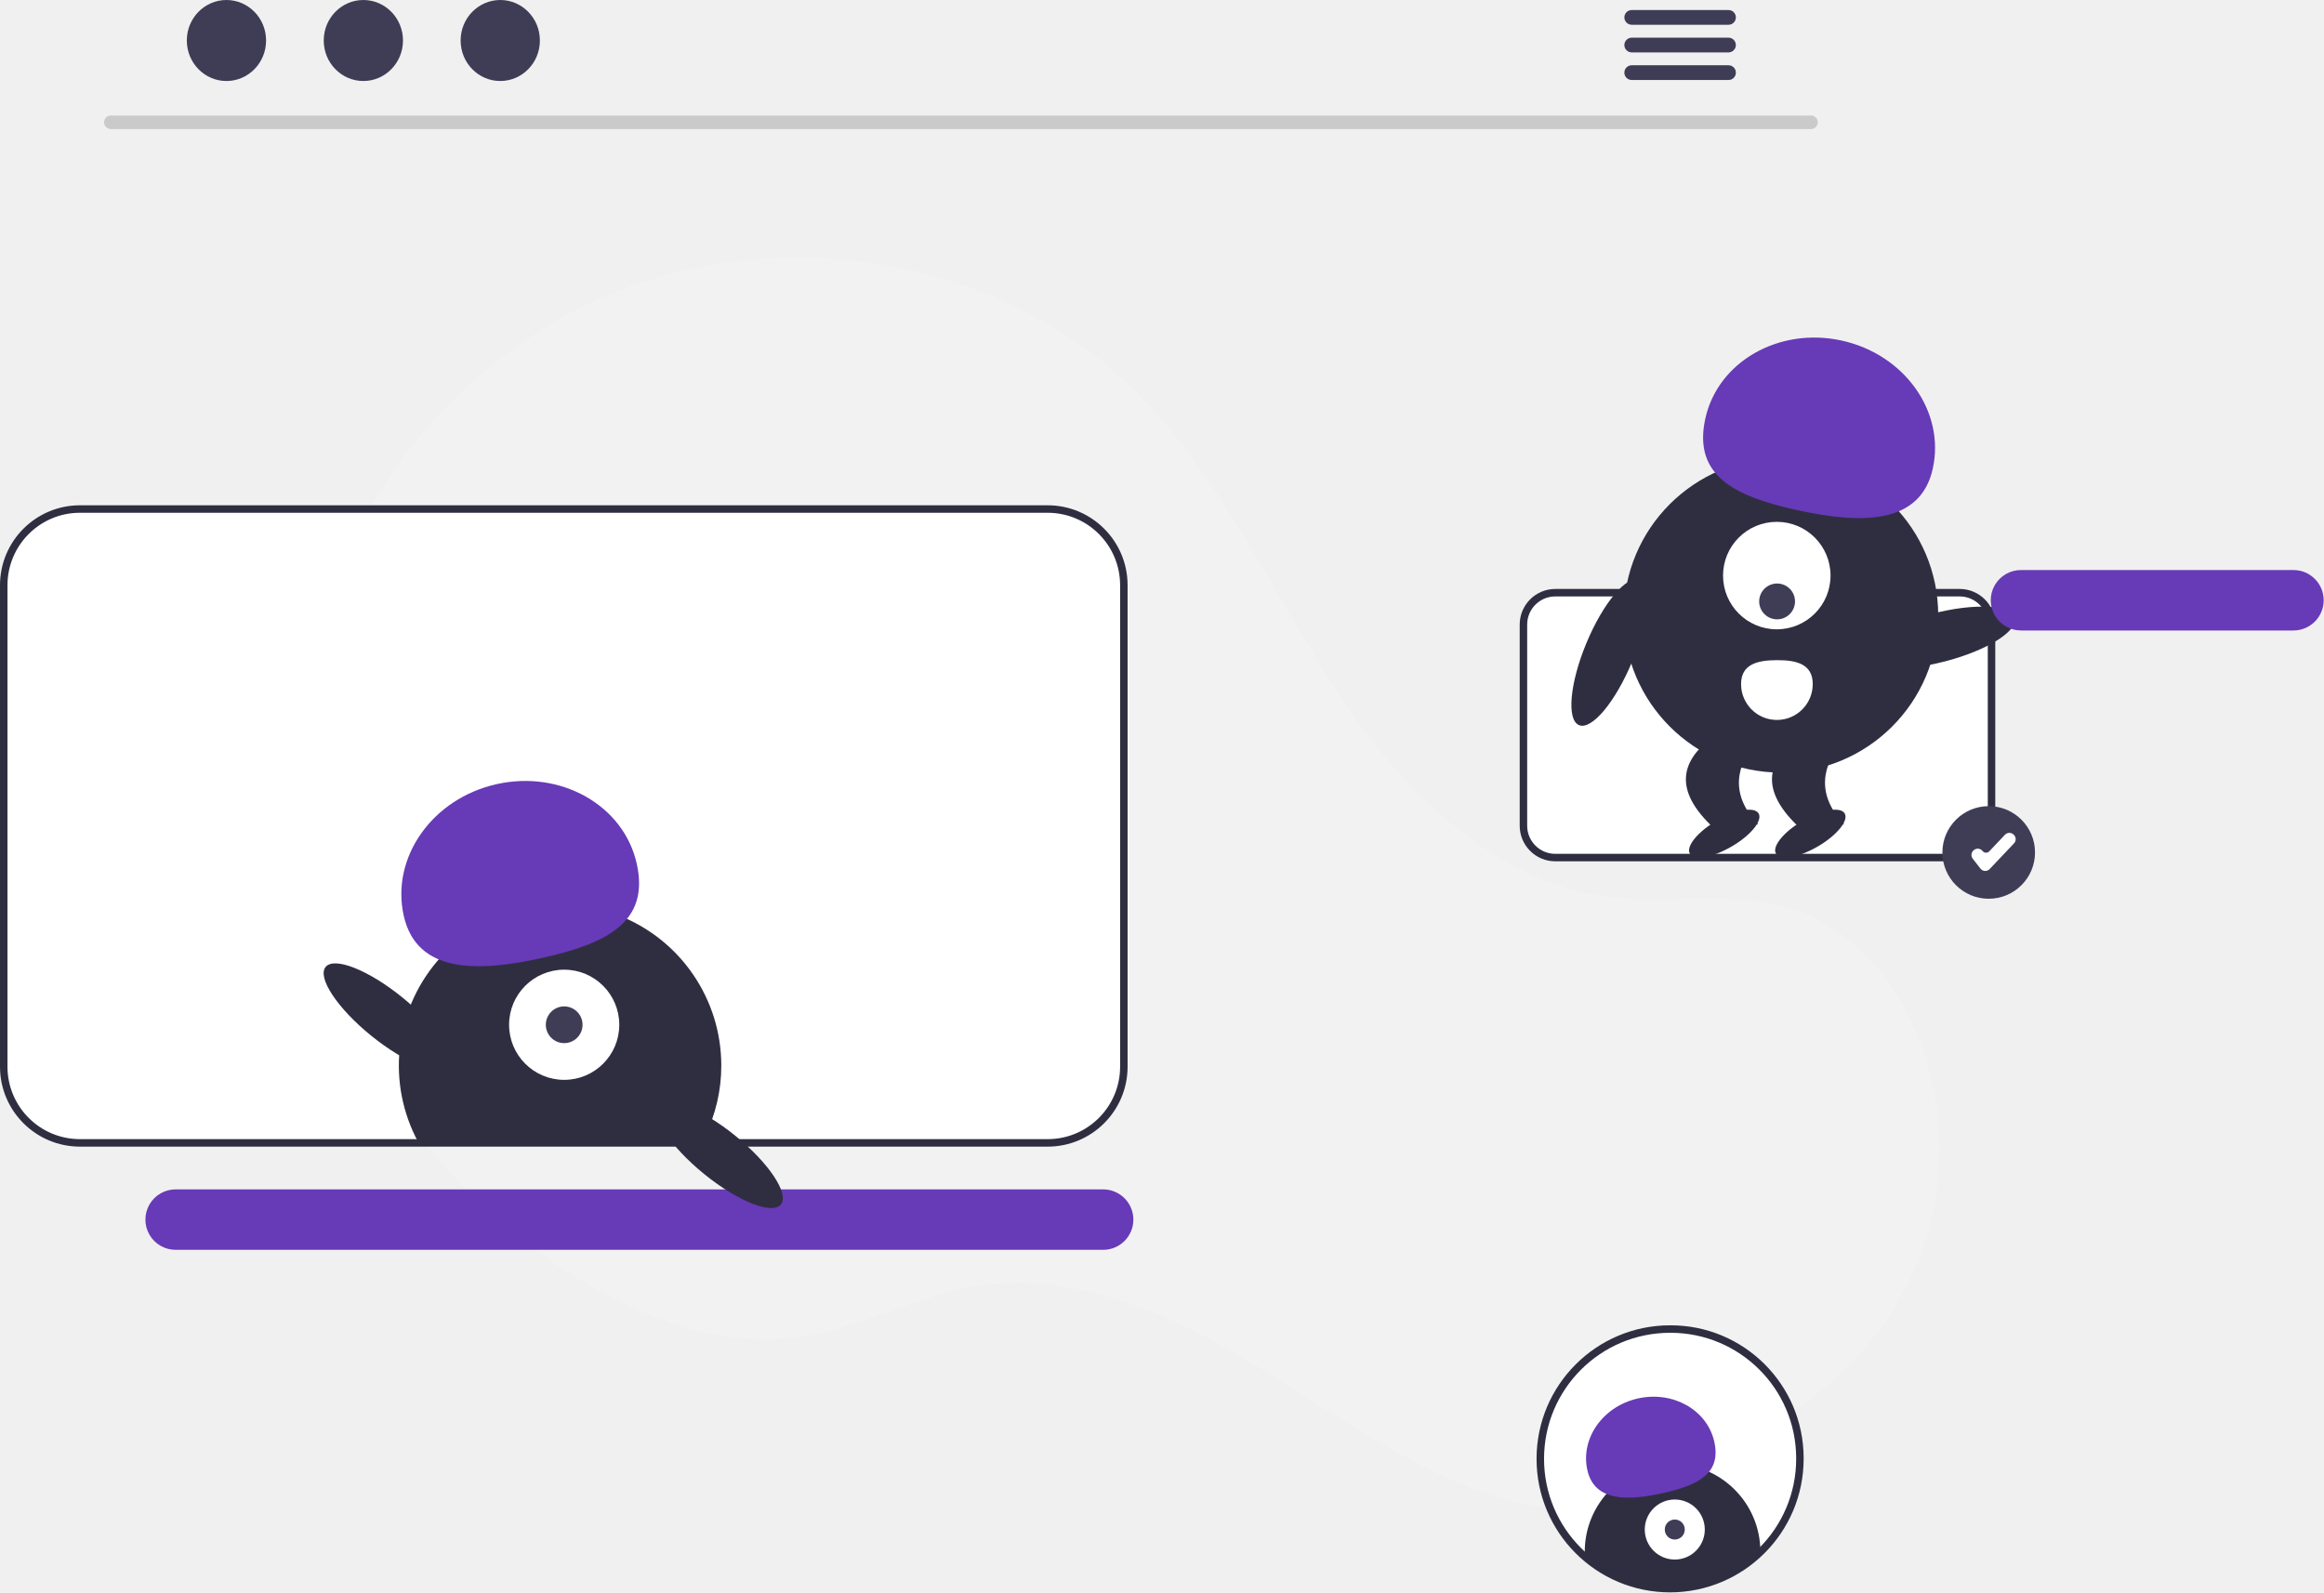
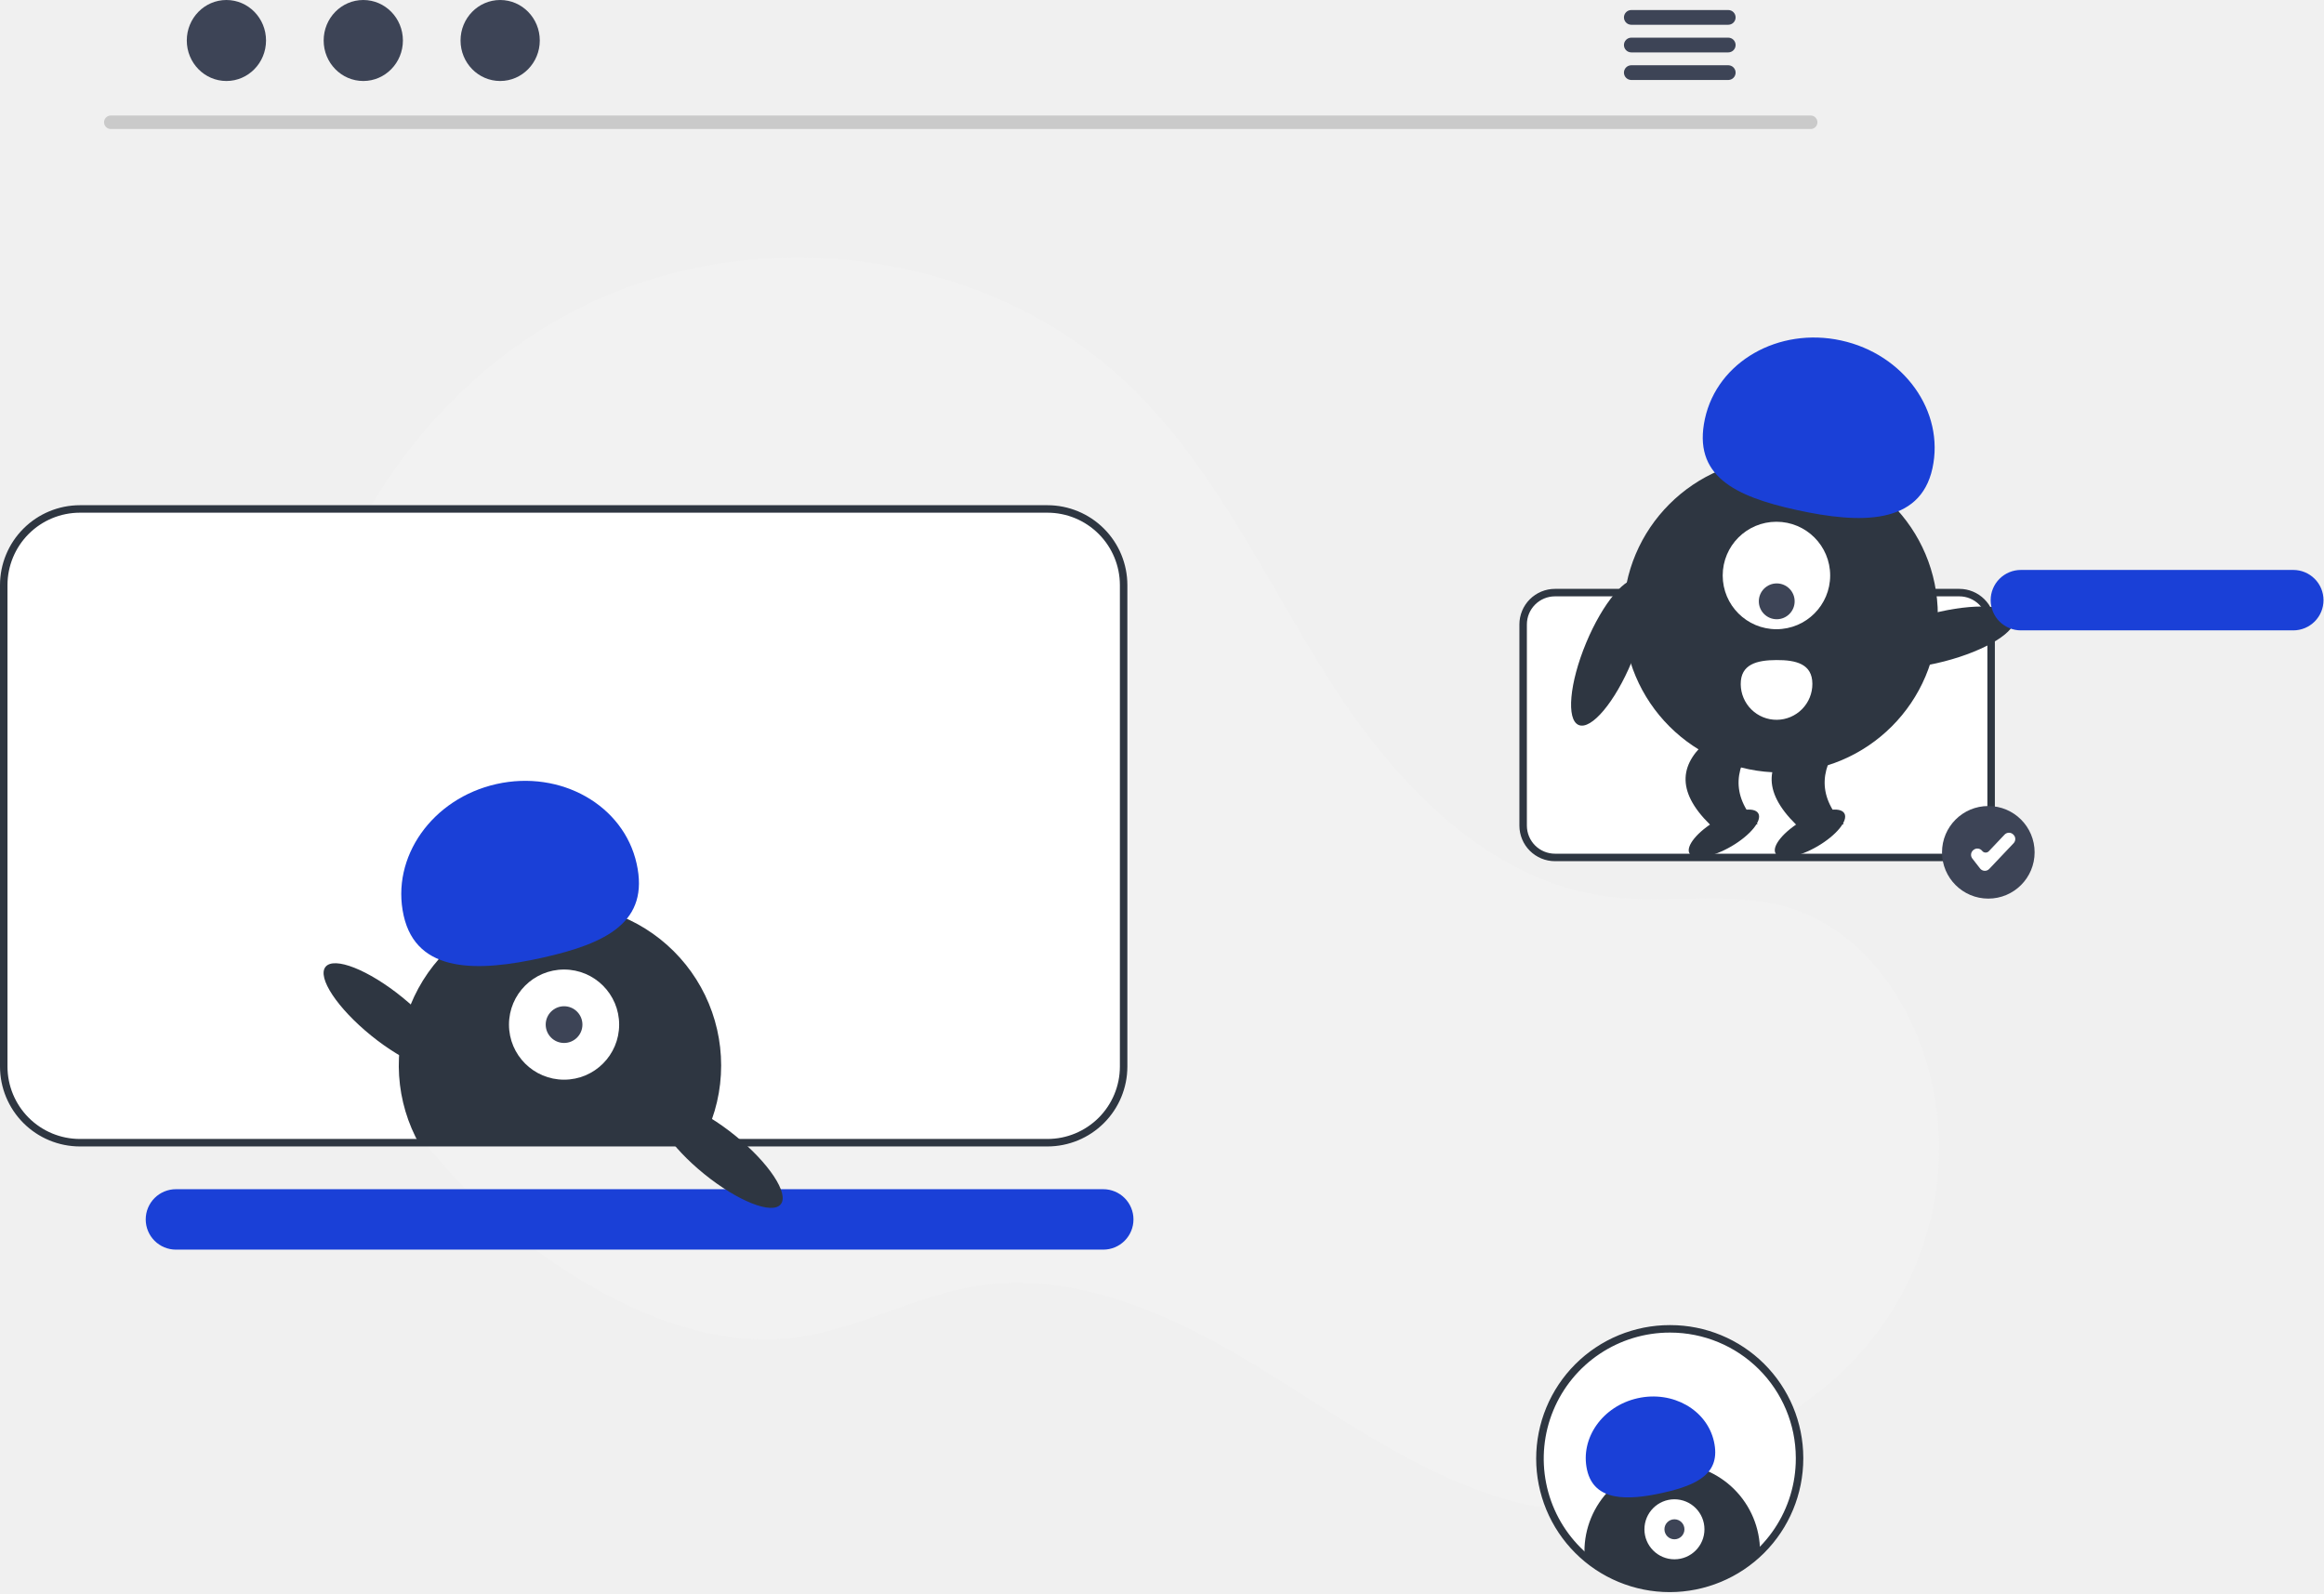
- <svg xmlns="http://www.w3.org/2000/svg" data-name="Layer 1" width="620.876" height="425.501" viewBox="0 0 620.876 425.501">
-   <path d="M774.835,609.827c25.955-19.769,38.352-52.989,30.591-84.679q-.289-1.181-.611-2.357c-5.145-18.811-17.874-36.689-36.427-42.699-15.578-5.047-32.581-1.166-48.832-3.173-31.902-3.94-56.635-29.752-74.038-56.778-17.403-27.026-30.777-57.278-53.902-79.605-38.117-36.803-100.295-44.727-147.555-20.771-47.26,23.956-77.363,77.104-76.08,130.073,1.284,52.969,32.729,103.611,78.396,130.48,16.776,9.87,36.179,16.863,55.489,14.416,16.755-2.123,31.979-11.126,48.655-13.799,26.219-4.202,52.27,7.652,74.948,21.466,22.677,13.814,44.582,30.188,70.351,36.592C720.843,645.213,751.843,627.34,774.835,609.827Z" transform="translate(-289.5618 -237.2495)" fill="#f2f2f2" />
-   <path d="M569.468,373.273h-258.57a20.364,20.364,0,0,0-20.34,20.34v128.69a20.364,20.364,0,0,0,20.34,20.34h258.57a20.357,20.357,0,0,0,20.34-20.34v-128.69A20.357,20.357,0,0,0,569.468,373.273Z" transform="translate(-289.5618 -237.2495)" fill="#fff" />
-   <path d="M569.469,543.645H310.902A21.365,21.365,0,0,1,289.562,522.305V393.611a21.365,21.365,0,0,1,21.34-21.34h258.566a21.365,21.365,0,0,1,21.34,21.34V522.305A21.365,21.365,0,0,1,569.469,543.645ZM310.902,374.271a19.363,19.363,0,0,0-19.34,19.34V522.305a19.363,19.363,0,0,0,19.34,19.34h258.566A19.363,19.363,0,0,0,588.809,522.305V393.611a19.363,19.363,0,0,0-19.34-19.34Z" transform="translate(-289.5618 -237.2495)" fill="#2f2e41" />
-   <path d="M584.363,571.222H336.574a8.076,8.076,0,1,1,0-16.151H584.363a8.076,8.076,0,0,1,0,16.151Z" transform="translate(-289.5618 -237.2495)" fill="#673ab7" />
-   <path d="M813.114,466.406H705.062a8.51,8.51,0,0,1-8.5-8.5V404.126a8.51,8.51,0,0,1,8.5-8.5H813.114a8.51,8.51,0,0,1,8.5,8.5V457.906A8.51,8.51,0,0,1,813.114,466.406Z" transform="translate(-289.5618 -237.2495)" fill="#fff" />
-   <path d="M813.114,467.406H705.062a9.511,9.511,0,0,1-9.5-9.5V404.126a9.511,9.511,0,0,1,9.5-9.5H813.114a9.511,9.511,0,0,1,9.5,9.5v53.78A9.511,9.511,0,0,1,813.114,467.406ZM705.062,396.626a7.508,7.508,0,0,0-7.5,7.5v53.78a7.508,7.508,0,0,0,7.5,7.5H813.114a7.508,7.508,0,0,0,7.5-7.5V404.126a7.508,7.508,0,0,0-7.5-7.5Z" transform="translate(-289.5618 -237.2495)" fill="#2f2e41" />
-   <path d="M773.43,271.734h-454.293a1.807,1.807,0,0,1,0-3.613h454.293a1.807,1.807,0,0,1,0,3.613Z" transform="translate(-289.5618 -237.2495)" fill="#cacaca" />
-   <ellipse cx="60.499" cy="10.823" rx="10.588" ry="10.823" fill="#3f3d56" />
-   <ellipse cx="97.074" cy="10.823" rx="10.588" ry="10.823" fill="#3f3d56" />
-   <ellipse cx="133.649" cy="10.823" rx="10.588" ry="10.823" fill="#3f3d56" />
-   <path d="M751.409,239.932h-25.981a1.968,1.968,0,0,0,0,3.934h25.981a1.968,1.968,0,0,0,0-3.934Z" transform="translate(-289.5618 -237.2495)" fill="#3f3d56" />
-   <path d="M751.409,247.317h-25.981a1.968,1.968,0,0,0,0,3.934h25.981a1.968,1.968,0,0,0,0-3.934Z" transform="translate(-289.5618 -237.2495)" fill="#3f3d56" />
-   <path d="M751.409,254.691h-25.981a1.968,1.968,0,0,0,0,3.934h25.981a1.968,1.968,0,0,0,0-3.934Z" transform="translate(-289.5618 -237.2495)" fill="#3f3d56" />
-   <circle cx="531.3" cy="227.786" r="12.372" fill="#3f3d56" />
-   <path d="M819.936,469.98c-.026,0-.053-.001-.079-.002a1.618,1.618,0,0,1-1.199-.623l-2.068-2.658a1.619,1.619,0,0,1,.284-2.272l.074-.058a1.618,1.618,0,0,1,2.272.284,1.181,1.181,0,0,0,1.788.087l4.198-4.432a1.621,1.621,0,0,1,2.289-.062l.069.066a1.618,1.618,0,0,1,.062,2.289l-6.515,6.877A1.617,1.617,0,0,1,819.936,469.98Z" transform="translate(-289.5618 -237.2495)" fill="#fff" />
-   <path d="M482.261,521.989a42.831,42.831,0,0,1-4.43,19.04c-.33.68-.68,1.34-1.05,2h-75.17c-.37-.66-.72-1.32-1.05-2a43.071,43.071,0,1,1,81.7-19.04Z" transform="translate(-289.5618 -237.2495)" fill="#2f2e41" />
-   <circle cx="150.726" cy="273.832" r="14.719" fill="#fff" />
-   <circle cx="150.726" cy="273.832" r="4.906" fill="#3f3d56" />
-   <path d="M397.42,481.933c-3.477-15.574,7.639-31.31,24.829-35.149s33.944,5.675,37.422,21.249-7.915,21.318-25.105,25.156S400.898,497.507,397.42,481.933Z" transform="translate(-289.5618 -237.2495)" fill="#673ab7" />
-   <ellipse cx="481.867" cy="545.871" rx="6.594" ry="21.006" transform="translate(-535.187 339.06) rotate(-50.95946)" fill="#2f2e41" />
-   <ellipse cx="392.867" cy="508.871" rx="6.594" ry="21.006" transform="translate(-539.3906 256.2388) rotate(-50.95946)" fill="#2f2e41" />
-   <ellipse cx="807.473" cy="407.616" rx="21.006" ry="6.594" transform="translate(-365.841 -22.36516) rotate(-14.48222)" fill="#2f2e41" />
-   <ellipse cx="719.473" cy="411.616" rx="21.006" ry="6.594" transform="translate(-226.2857 680.7999) rotate(-67.4341)" fill="#2f2e41" />
-   <circle cx="475.798" cy="164.433" r="42.012" fill="#2f2e41" />
-   <path d="M759.237,457.55l-12.763.059c-9.343-9.197-7.96-16.58-.106-22.867l12.763-.059C753.247,441.928,751.678,449.448,759.237,457.55Z" transform="translate(-289.5618 -237.2495)" fill="#2f2e41" />
-   <ellipse cx="750.208" cy="459.985" rx="10.636" ry="3.989" transform="translate(-419.1443 203.5703) rotate(-30.26634)" fill="#2f2e41" />
-   <path d="M782.237,457.55l-12.763.059c-9.343-9.197-7.96-16.58-.106-22.867l12.763-.059C776.247,441.928,774.678,449.448,782.237,457.55Z" transform="translate(-289.5618 -237.2495)" fill="#2f2e41" />
-   <ellipse cx="773.208" cy="459.985" rx="10.636" ry="3.989" transform="translate(-416.0092 215.1627) rotate(-30.26634)" fill="#2f2e41" />
-   <circle cx="474.684" cy="153.802" r="14.359" fill="#fff" />
-   <circle cx="474.766" cy="160.709" r="4.786" fill="#3f3d56" />
-   <path d="M805.931,362.423c3.322-15.208-7.593-30.508-24.38-34.175s-33.087,5.69-36.408,20.898,7.818,20.759,24.604,24.426S802.609,377.631,805.931,362.423Z" transform="translate(-289.5618 -237.2495)" fill="#673ab7" />
-   <path d="M773.849,419.99a9.572,9.572,0,0,1-19.144.138l-0-.031-0-.019c-.025-5.287,4.256-6.402,9.543-6.426S773.825,414.703,773.849,419.99Z" transform="translate(-289.5618 -237.2495)" fill="#fff" />
-   <path d="M902.363,405.722H829.574a8.076,8.076,0,1,1,0-16.151h72.789a8.076,8.076,0,0,1,0,16.151Z" transform="translate(-289.5618 -237.2495)" fill="#673ab7" />
-   <path d="M770.423,627.071a34.679,34.679,0,1,1-34.679-34.679h0a34.532,34.532,0,0,1,34.679,34.384Q770.424,626.923,770.423,627.071Z" transform="translate(-289.5618 -237.2495)" fill="#fff" />
-   <path d="M735.744,662.75a35.679,35.679,0,1,1,0-71.359c.052,0,.104-0.0.156-0a35.532,35.532,0,0,1,35.523,35.381v.299A35.72,35.72,0,0,1,735.744,662.75Zm.15-69.359c-.049,0-.096 0-.145 0a33.679,33.679,0,1,0,33.675,33.679v-.29A33.572,33.572,0,0,0,735.894,593.391Z" transform="translate(-289.5618 -237.2495)" fill="#2f2e41" />
-   <path d="M759.86,651.91v.072a34.648,34.648,0,0,1-46.875,1.243c-.029-.433-.043-.881-.043-1.315a23.459,23.459,0,0,1,46.918-.065V651.91Z" transform="translate(-289.5618 -237.2495)" fill="#2f2e41" />
-   <circle cx="447.43" cy="408.713" r="8.019" fill="#fff" />
-   <circle cx="447.43" cy="408.713" r="2.673" fill="#3f3d56" />
-   <path d="M713.637,630.082c-1.895-8.485,4.162-17.059,13.527-19.15s18.493,3.092,20.388,11.577-4.312,11.614-13.678,13.706S715.532,638.567,713.637,630.082Z" transform="translate(-289.5618 -237.2495)" fill="#673ab7" />
+ <svg xmlns="http://www.w3.org/2000/svg" width="621" height="426" viewBox="0 0 621 426" fill="none">
+   <g clip-path="url(#clip0_121_1672)">
+     <path d="M485.273 372.578C511.228 352.809 523.625 319.589 515.864 287.899C515.671 287.112 515.468 286.326 515.253 285.543C510.108 266.732 497.379 248.854 478.827 242.843C463.249 237.797 446.246 241.678 429.995 239.671C398.093 235.731 373.36 209.919 355.957 182.893C338.554 155.867 325.18 125.615 302.055 103.288C263.938 66.485 201.76 58.561 154.5 82.517C107.241 106.473 77.137 159.622 78.421 212.59C79.705 265.559 111.15 316.201 156.816 343.07C173.592 352.941 192.995 359.933 212.305 357.486C229.06 355.363 244.284 346.36 260.96 343.688C287.179 339.485 313.231 351.34 335.908 365.154C358.585 378.967 380.49 395.341 406.259 401.745C431.281 407.964 462.281 390.09 485.273 372.578Z" fill="#F2F2F2" />
+     <path d="M279.906 136.023H21.336C15.943 136.029 10.773 138.174 6.96 141.988C3.147 145.801 1.002 150.971 0.996 156.363V285.053C1.002 290.446 3.147 295.616 6.96 299.429C10.773 303.242 15.943 305.387 21.336 305.393H279.906C285.299 305.389 290.47 303.244 294.283 299.431C298.097 295.617 300.241 290.446 300.246 285.053V156.363C300.241 150.97 298.097 145.799 294.283 141.986C290.47 138.172 285.299 136.028 279.906 136.023Z" fill="white" />
+     <path d="M279.907 306.396H21.34C15.682 306.389 10.258 304.139 6.258 300.138C2.257 296.138 0.006 290.713 0 285.055V156.362C0.006 150.704 2.257 145.279 6.258 141.279C10.258 137.278 15.682 135.028 21.34 135.021H279.907C285.565 135.028 290.989 137.278 294.99 141.279C298.99 145.279 301.241 150.704 301.247 156.362V285.055C301.241 290.713 298.99 296.138 294.99 300.138C290.989 304.139 285.565 306.389 279.907 306.396ZM21.34 137.021C16.213 137.027 11.297 139.067 7.671 142.692C4.045 146.318 2.006 151.234 2 156.362V285.055C2.006 290.183 4.045 295.099 7.671 298.725C11.297 302.35 16.213 304.39 21.34 304.396H279.907C285.034 304.39 289.95 302.35 293.576 298.725C297.202 295.099 299.241 290.183 299.247 285.055V156.362C299.241 151.234 297.202 146.318 293.576 142.692C289.95 139.067 285.034 137.027 279.907 137.021H21.34Z" fill="#2E3641" />
+     <path d="M294.801 333.972H47.012C44.87 333.972 42.816 333.122 41.302 331.607C39.787 330.093 38.937 328.039 38.937 325.897C38.937 323.755 39.787 321.701 41.302 320.186C42.816 318.672 44.87 317.821 47.012 317.821H294.801C296.943 317.821 298.997 318.672 300.511 320.186C302.026 321.701 302.876 323.755 302.876 325.897C302.876 328.039 302.026 330.093 300.511 331.607C298.997 333.122 296.943 333.972 294.801 333.972Z" fill="#1A40D7" />
+     <path d="M523.552 229.156H415.5C413.246 229.154 411.086 228.258 409.492 226.664C407.899 225.071 407.003 222.91 407 220.656V166.877C407.003 164.623 407.899 162.463 409.492 160.869C411.086 159.276 413.246 158.379 415.5 158.377H523.552C525.806 158.379 527.966 159.276 529.56 160.869C531.153 162.463 532.05 164.623 532.052 166.877V220.656C532.05 222.91 531.153 225.071 529.56 226.664C527.966 228.258 525.806 229.154 523.552 229.156Z" fill="white" />
+     <path d="M523.552 230.156H415.5C412.981 230.154 410.567 229.152 408.786 227.371C407.005 225.59 406.003 223.175 406 220.656V166.877C406.003 164.358 407.005 161.943 408.786 160.162C410.567 158.381 412.981 157.38 415.5 157.377H523.552C526.071 157.38 528.486 158.381 530.267 160.162C532.048 161.943 533.049 164.358 533.052 166.877V220.656C533.049 223.175 532.048 225.59 530.267 227.371C528.486 229.152 526.071 230.154 523.552 230.156ZM415.5 159.377C413.512 159.379 411.605 160.17 410.199 161.576C408.793 162.982 408.002 164.888 408 166.877V220.656C408.002 222.645 408.793 224.551 410.199 225.957C411.605 227.363 413.512 228.154 415.5 228.156H523.552C525.541 228.154 527.447 227.363 528.853 225.957C530.259 224.551 531.05 222.645 531.052 220.656V166.877C531.05 164.888 530.259 162.982 528.853 161.576C527.447 160.17 525.541 159.379 523.552 159.377H415.5Z" fill="#2E3641" />
+     <path d="M483.868 34.484H29.575C29.102 34.474 28.653 34.279 28.322 33.942C27.991 33.604 27.806 33.15 27.806 32.678C27.806 32.205 27.991 31.751 28.322 31.413C28.653 31.076 29.102 30.881 29.575 30.871H483.868C484.34 30.881 484.79 31.076 485.121 31.413C485.451 31.751 485.637 32.205 485.637 32.678C485.637 33.15 485.451 33.604 485.121 33.942C484.79 34.279 484.34 34.474 483.868 34.484Z" fill="#CACACA" />
+     <path d="M60.5 21.647C66.347 21.647 71.087 16.801 71.087 10.823C71.087 4.846 66.347 0 60.5 0C54.652 0 49.912 4.846 49.912 10.823C49.912 16.801 54.652 21.647 60.5 21.647Z" fill="#3D4456" />
+     <path d="M97.074 21.647C102.922 21.647 107.662 16.801 107.662 10.823C107.662 4.846 102.922 0 97.074 0C91.227 0 86.487 4.846 86.487 10.823C86.487 16.801 91.227 21.647 97.074 21.647Z" fill="#3D4456" />
+     <path d="M133.65 21.647C139.497 21.647 144.237 16.801 144.237 10.823C144.237 4.846 139.497 0 133.65 0C127.802 0 123.062 4.846 123.062 10.823C123.062 16.801 127.802 21.647 133.65 21.647Z" fill="#3D4456" />
+     <path d="M461.847 2.683H435.866C435.351 2.693 434.86 2.905 434.5 3.272C434.139 3.64 433.937 4.135 433.937 4.65C433.937 5.165 434.139 5.66 434.5 6.027C434.86 6.395 435.351 6.607 435.866 6.617H461.847C462.362 6.607 462.852 6.395 463.213 6.027C463.573 5.66 463.775 5.165 463.775 4.65C463.775 4.135 463.573 3.64 463.213 3.272C462.852 2.905 462.362 2.693 461.847 2.683Z" fill="#3D4456" />
+     <path d="M461.847 10.067H435.866C435.351 10.077 434.86 10.289 434.5 10.657C434.139 11.025 433.937 11.519 433.937 12.034C433.937 12.55 434.139 13.044 434.5 13.412C434.86 13.78 435.351 13.991 435.866 14.002H461.847C462.362 13.991 462.852 13.78 463.213 13.412C463.573 13.044 463.775 12.55 463.775 12.034C463.775 11.519 463.573 11.025 463.213 10.657C462.852 10.289 462.362 10.077 461.847 10.067Z" fill="#3D4456" />
+     <path d="M461.847 17.442H435.866C435.351 17.452 434.86 17.664 434.5 18.031C434.139 18.399 433.937 18.894 433.937 19.409C433.937 19.924 434.139 20.419 434.5 20.786C434.86 21.154 435.351 21.366 435.866 21.376H461.847C462.362 21.366 462.852 21.154 463.213 20.786C463.573 20.419 463.775 19.924 463.775 19.409C463.775 18.894 463.573 18.399 463.213 18.031C462.852 17.664 462.362 17.452 461.847 17.442Z" fill="#3D4456" />
+     <path d="M531.3 240.158C538.133 240.158 543.672 234.619 543.672 227.786C543.672 220.953 538.133 215.413 531.3 215.413C524.467 215.413 518.928 220.953 518.928 227.786C518.928 234.619 524.467 240.158 531.3 240.158Z" fill="#3D4456" />
+     <path d="M530.374 232.73C530.348 232.73 530.321 232.73 530.295 232.728C530.062 232.717 529.834 232.655 529.627 232.548C529.42 232.44 529.239 232.289 529.095 232.105L527.028 229.447C526.897 229.279 526.801 229.087 526.745 228.882C526.688 228.677 526.673 228.463 526.699 228.252C526.725 228.041 526.793 227.838 526.898 227.653C527.003 227.468 527.144 227.306 527.311 227.175L527.386 227.117C527.554 226.987 527.746 226.89 527.951 226.834C528.156 226.777 528.37 226.762 528.581 226.788C528.792 226.815 528.996 226.882 529.18 226.987C529.365 227.093 529.528 227.233 529.658 227.401C529.763 227.535 529.895 227.645 530.046 227.723C530.196 227.802 530.362 227.847 530.532 227.855C530.702 227.863 530.871 227.835 531.029 227.771C531.187 227.708 531.329 227.611 531.446 227.488L535.644 223.056C535.94 222.745 536.347 222.564 536.776 222.552C537.205 222.54 537.621 222.699 537.933 222.994L538.002 223.06C538.156 223.206 538.28 223.381 538.367 223.575C538.453 223.769 538.501 223.979 538.507 224.191C538.512 224.404 538.476 224.615 538.4 224.814C538.324 225.012 538.21 225.194 538.064 225.348L531.549 232.225C531.397 232.384 531.215 232.512 531.013 232.599C530.811 232.686 530.594 232.73 530.374 232.73Z" fill="white" />
+     <path d="M192.7 284.739C192.71 291.343 191.194 297.859 188.27 303.779C187.94 304.459 187.59 305.119 187.22 305.779H112.05C111.68 305.119 111.33 304.459 111 303.779C108.13 297.96 106.612 291.568 106.559 285.08C106.505 278.592 107.919 272.176 110.693 266.311C113.467 260.446 117.531 255.283 122.58 251.209C127.629 247.134 133.534 244.253 139.853 242.781C146.172 241.308 152.741 241.282 159.072 242.705C165.402 244.127 171.329 246.962 176.41 250.996C181.492 255.03 185.596 260.161 188.417 266.003C191.237 271.846 192.701 278.251 192.7 284.739Z" fill="#2E3641" />
+     <path d="M150.726 288.551C158.855 288.551 165.445 281.961 165.445 273.832C165.445 265.702 158.855 259.112 150.726 259.112C142.596 259.112 136.006 265.702 136.006 273.832C136.006 281.961 142.596 288.551 150.726 288.551Z" fill="white" />
+     <path d="M150.726 278.738C153.435 278.738 155.632 276.541 155.632 273.831C155.632 271.122 153.435 268.925 150.726 268.925C148.016 268.925 145.819 271.122 145.819 273.831C145.819 276.541 148.016 278.738 150.726 278.738Z" fill="#3D4456" />
+     <path d="M107.859 244.683C104.381 229.109 115.498 213.373 132.687 209.534C149.877 205.696 166.632 215.21 170.109 230.783C173.587 246.357 162.194 252.101 145.004 255.939C127.814 259.778 111.336 260.257 107.859 244.683Z" fill="#1A40D7" />
+     <path d="M208.621 321.853C210.915 319.024 205.47 310.807 196.459 303.5C187.448 296.193 178.284 292.562 175.99 295.391C173.696 298.22 179.141 306.436 188.151 313.744C197.162 321.051 206.327 324.682 208.621 321.853Z" fill="#2E3641" />
+     <path d="M119.621 284.853C121.915 282.024 116.47 273.807 107.459 266.5C98.448 259.192 89.284 255.562 86.99 258.391C84.696 261.219 90.141 269.436 99.151 276.744C108.162 284.051 117.327 287.682 119.621 284.853Z" fill="#2E3641" />
+     <path d="M519.56 176.751C530.793 173.85 539.161 168.639 538.25 165.113C537.339 161.587 527.495 161.08 516.262 163.981C505.029 166.883 496.662 172.093 497.572 175.62C498.483 179.146 508.328 179.653 519.56 176.751Z" fill="#2E3641" />
+     <path d="M436.001 176.897C440.453 166.184 441.336 156.366 437.972 154.969C434.609 153.571 428.274 161.123 423.822 171.836C419.37 182.549 418.487 192.367 421.85 193.764C425.214 195.162 431.549 187.61 436.001 176.897Z" fill="#2E3641" />
+     <path d="M475.797 206.445C499 206.445 517.81 187.635 517.81 164.432C517.81 141.23 499 122.42 475.797 122.42C452.595 122.42 433.785 141.23 433.785 164.432C433.785 187.635 452.595 206.445 475.797 206.445Z" fill="#2E3641" />
+     <path d="M469.676 220.301L456.912 220.36C447.57 211.163 448.952 203.781 456.806 197.493L469.569 197.434C463.685 204.679 462.117 212.199 469.676 220.301Z" fill="#2E3641" />
+     <path d="M462.657 226.181C467.73 223.22 470.943 219.278 469.833 217.375C468.722 215.473 463.709 216.33 458.636 219.291C453.563 222.252 450.35 226.194 451.46 228.097C452.57 229.999 457.583 229.141 462.657 226.181Z" fill="#2E3641" />
+     <path d="M492.676 220.301L479.912 220.36C470.57 211.163 471.952 203.781 479.806 197.493L492.569 197.434C486.685 204.679 485.117 212.199 492.676 220.301Z" fill="#2E3641" />
+     <path d="M485.657 226.181C490.73 223.22 493.943 219.278 492.833 217.375C491.722 215.473 486.709 216.33 481.636 219.291C476.563 222.252 473.35 226.194 474.46 228.097C475.57 229.999 480.583 229.141 485.657 226.181Z" fill="#2E3641" />
+     <path d="M474.684 168.16C482.614 168.16 489.043 161.732 489.043 153.801C489.043 145.871 482.614 139.443 474.684 139.443C466.754 139.443 460.326 145.871 460.326 153.801C460.326 161.732 466.754 168.16 474.684 168.16Z" fill="white" />
+     <path d="M474.766 165.495C477.409 165.495 479.552 163.352 479.552 160.709C479.552 158.065 477.409 155.922 474.766 155.922C472.122 155.922 469.979 158.065 469.979 160.709C469.979 163.352 472.122 165.495 474.766 165.495Z" fill="#3D4456" />
+     <path d="M516.369 125.173C519.69 109.965 508.775 94.665 491.989 90.999C475.203 87.332 458.903 96.689 455.581 111.896C452.259 127.104 463.399 132.656 480.185 136.322C496.971 139.988 513.047 140.381 516.369 125.173Z" fill="#1A40D7" />
+     <path d="M484.287 182.74C484.303 185.278 483.311 187.717 481.529 189.523C479.747 191.329 477.321 192.354 474.784 192.372C472.247 192.391 469.807 191.401 467.999 189.621C466.191 187.841 465.164 185.416 465.143 182.879L465.143 182.848L465.143 182.829C465.118 177.543 469.399 176.428 474.685 176.403C479.972 176.379 484.263 177.454 484.287 182.74Z" fill="white" />
+     <path d="M612.801 168.472H540.012C538.951 168.474 537.9 168.266 536.919 167.86C535.938 167.455 535.047 166.86 534.296 166.11C533.545 165.36 532.95 164.47 532.543 163.489C532.137 162.509 531.928 161.458 531.928 160.397C531.928 159.335 532.137 158.285 532.543 157.304C532.95 156.324 533.545 155.433 534.296 154.683C535.047 153.933 535.938 153.339 536.919 152.933C537.9 152.528 538.951 152.32 540.012 152.321H612.801C614.941 152.323 616.993 153.175 618.506 154.69C620.018 156.204 620.868 158.256 620.868 160.397C620.868 162.537 620.018 164.59 618.506 166.104C616.993 167.618 614.941 168.47 612.801 168.472Z" fill="#1A40D7" />
+     <path d="M480.861 389.821C480.861 396.68 478.827 403.385 475.017 409.088C471.206 414.791 465.79 419.236 459.453 421.861C453.116 424.486 446.143 425.173 439.416 423.834C432.689 422.496 426.51 419.193 421.66 414.343C416.81 409.493 413.507 403.314 412.169 396.587C410.831 389.86 411.518 382.887 414.142 376.55C416.767 370.213 421.212 364.797 426.915 360.986C432.618 357.176 439.323 355.142 446.182 355.142C455.34 355.103 464.139 358.703 470.643 365.152C477.146 371.6 480.822 380.368 480.861 389.526C480.862 389.624 480.862 389.723 480.861 389.821Z" fill="white" />
+     <path d="M446.182 425.501C441.495 425.504 436.853 424.582 432.522 422.79C428.191 420.999 424.256 418.371 420.94 415.057C417.625 411.744 414.995 407.81 413.201 403.48C411.407 399.15 410.483 394.509 410.483 389.822C410.483 385.135 411.407 380.493 413.201 376.163C414.995 371.833 417.625 367.899 420.94 364.586C424.256 361.272 428.191 358.645 432.522 356.853C436.853 355.061 441.495 354.14 446.182 354.142C446.234 354.142 446.286 354.142 446.338 354.142C455.734 354.144 464.746 357.868 471.404 364.498C478.061 371.129 481.821 380.127 481.861 389.522V389.821C481.85 399.281 478.088 408.35 471.399 415.039C464.71 421.728 455.641 425.49 446.182 425.501ZM446.332 356.142C446.282 356.142 446.235 356.142 446.186 356.142C439.525 356.141 433.013 358.116 427.474 361.816C421.934 365.516 417.617 370.776 415.067 376.93C412.517 383.084 411.85 389.856 413.149 396.389C414.448 402.923 417.655 408.924 422.365 413.635C427.075 418.346 433.076 421.554 439.609 422.854C446.143 424.153 452.915 423.487 459.069 420.938C465.224 418.389 470.484 414.072 474.185 408.533C477.886 402.994 479.861 396.483 479.861 389.821V389.531C479.813 380.667 476.26 372.181 469.979 365.925C463.697 359.67 455.197 356.153 446.332 356.142Z" fill="#2E3641" />
+     <path d="M470.299 414.66V414.733C464.063 420.777 455.785 424.258 447.103 424.489C438.422 424.719 429.971 421.68 423.424 415.975C423.395 415.542 423.38 415.094 423.38 414.66C423.372 408.439 425.835 402.468 430.228 398.063C434.622 393.657 440.585 391.177 446.807 391.169C453.029 391.16 458.999 393.623 463.405 398.017C467.81 402.41 470.29 408.374 470.299 414.595L470.299 414.66Z" fill="#2E3641" />
+     <path d="M447.43 416.733C451.859 416.733 455.45 413.142 455.45 408.713C455.45 404.284 451.859 400.694 447.43 400.694C443.002 400.694 439.411 404.284 439.411 408.713C439.411 413.142 443.002 416.733 447.43 416.733Z" fill="white" />
+     <path d="M447.43 411.387C448.907 411.387 450.104 410.19 450.104 408.713C450.104 407.237 448.907 406.04 447.43 406.04C445.954 406.04 444.757 407.237 444.757 408.713C444.757 410.19 445.954 411.387 447.43 411.387Z" fill="#3D4456" />
+     <path d="M424.075 392.833C422.181 384.348 428.237 375.774 437.603 373.683C446.968 371.592 456.096 376.775 457.991 385.26C459.885 393.745 453.678 396.874 444.313 398.965C434.948 401.056 425.97 401.318 424.075 392.833Z" fill="#1A40D7" />
+   </g>
+   <defs>
+     <clipPath id="clip0_121_1672">
+       <rect width="620.876" height="425.501" fill="white" />
+     </clipPath>
+   </defs>
</svg>
